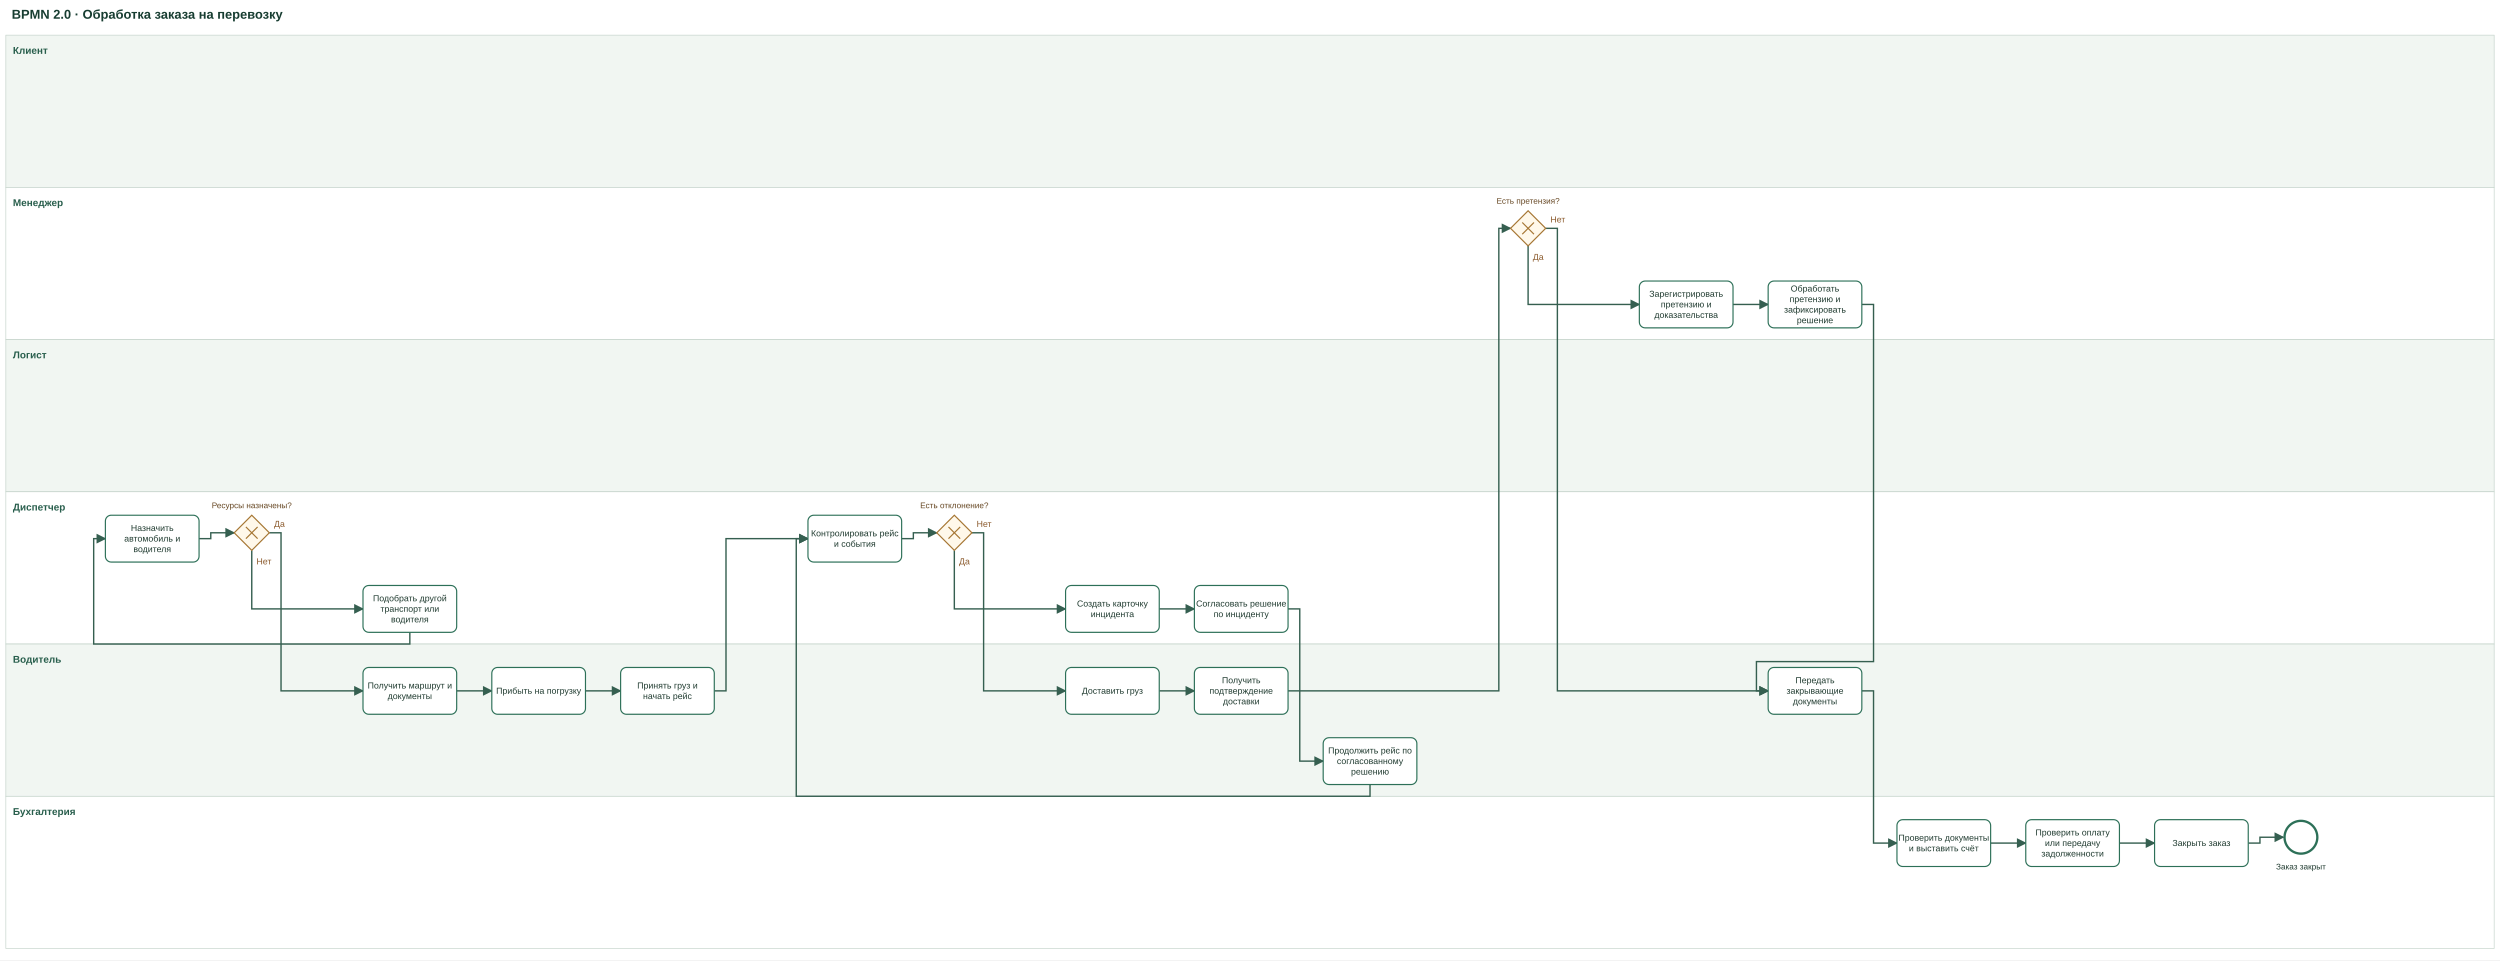
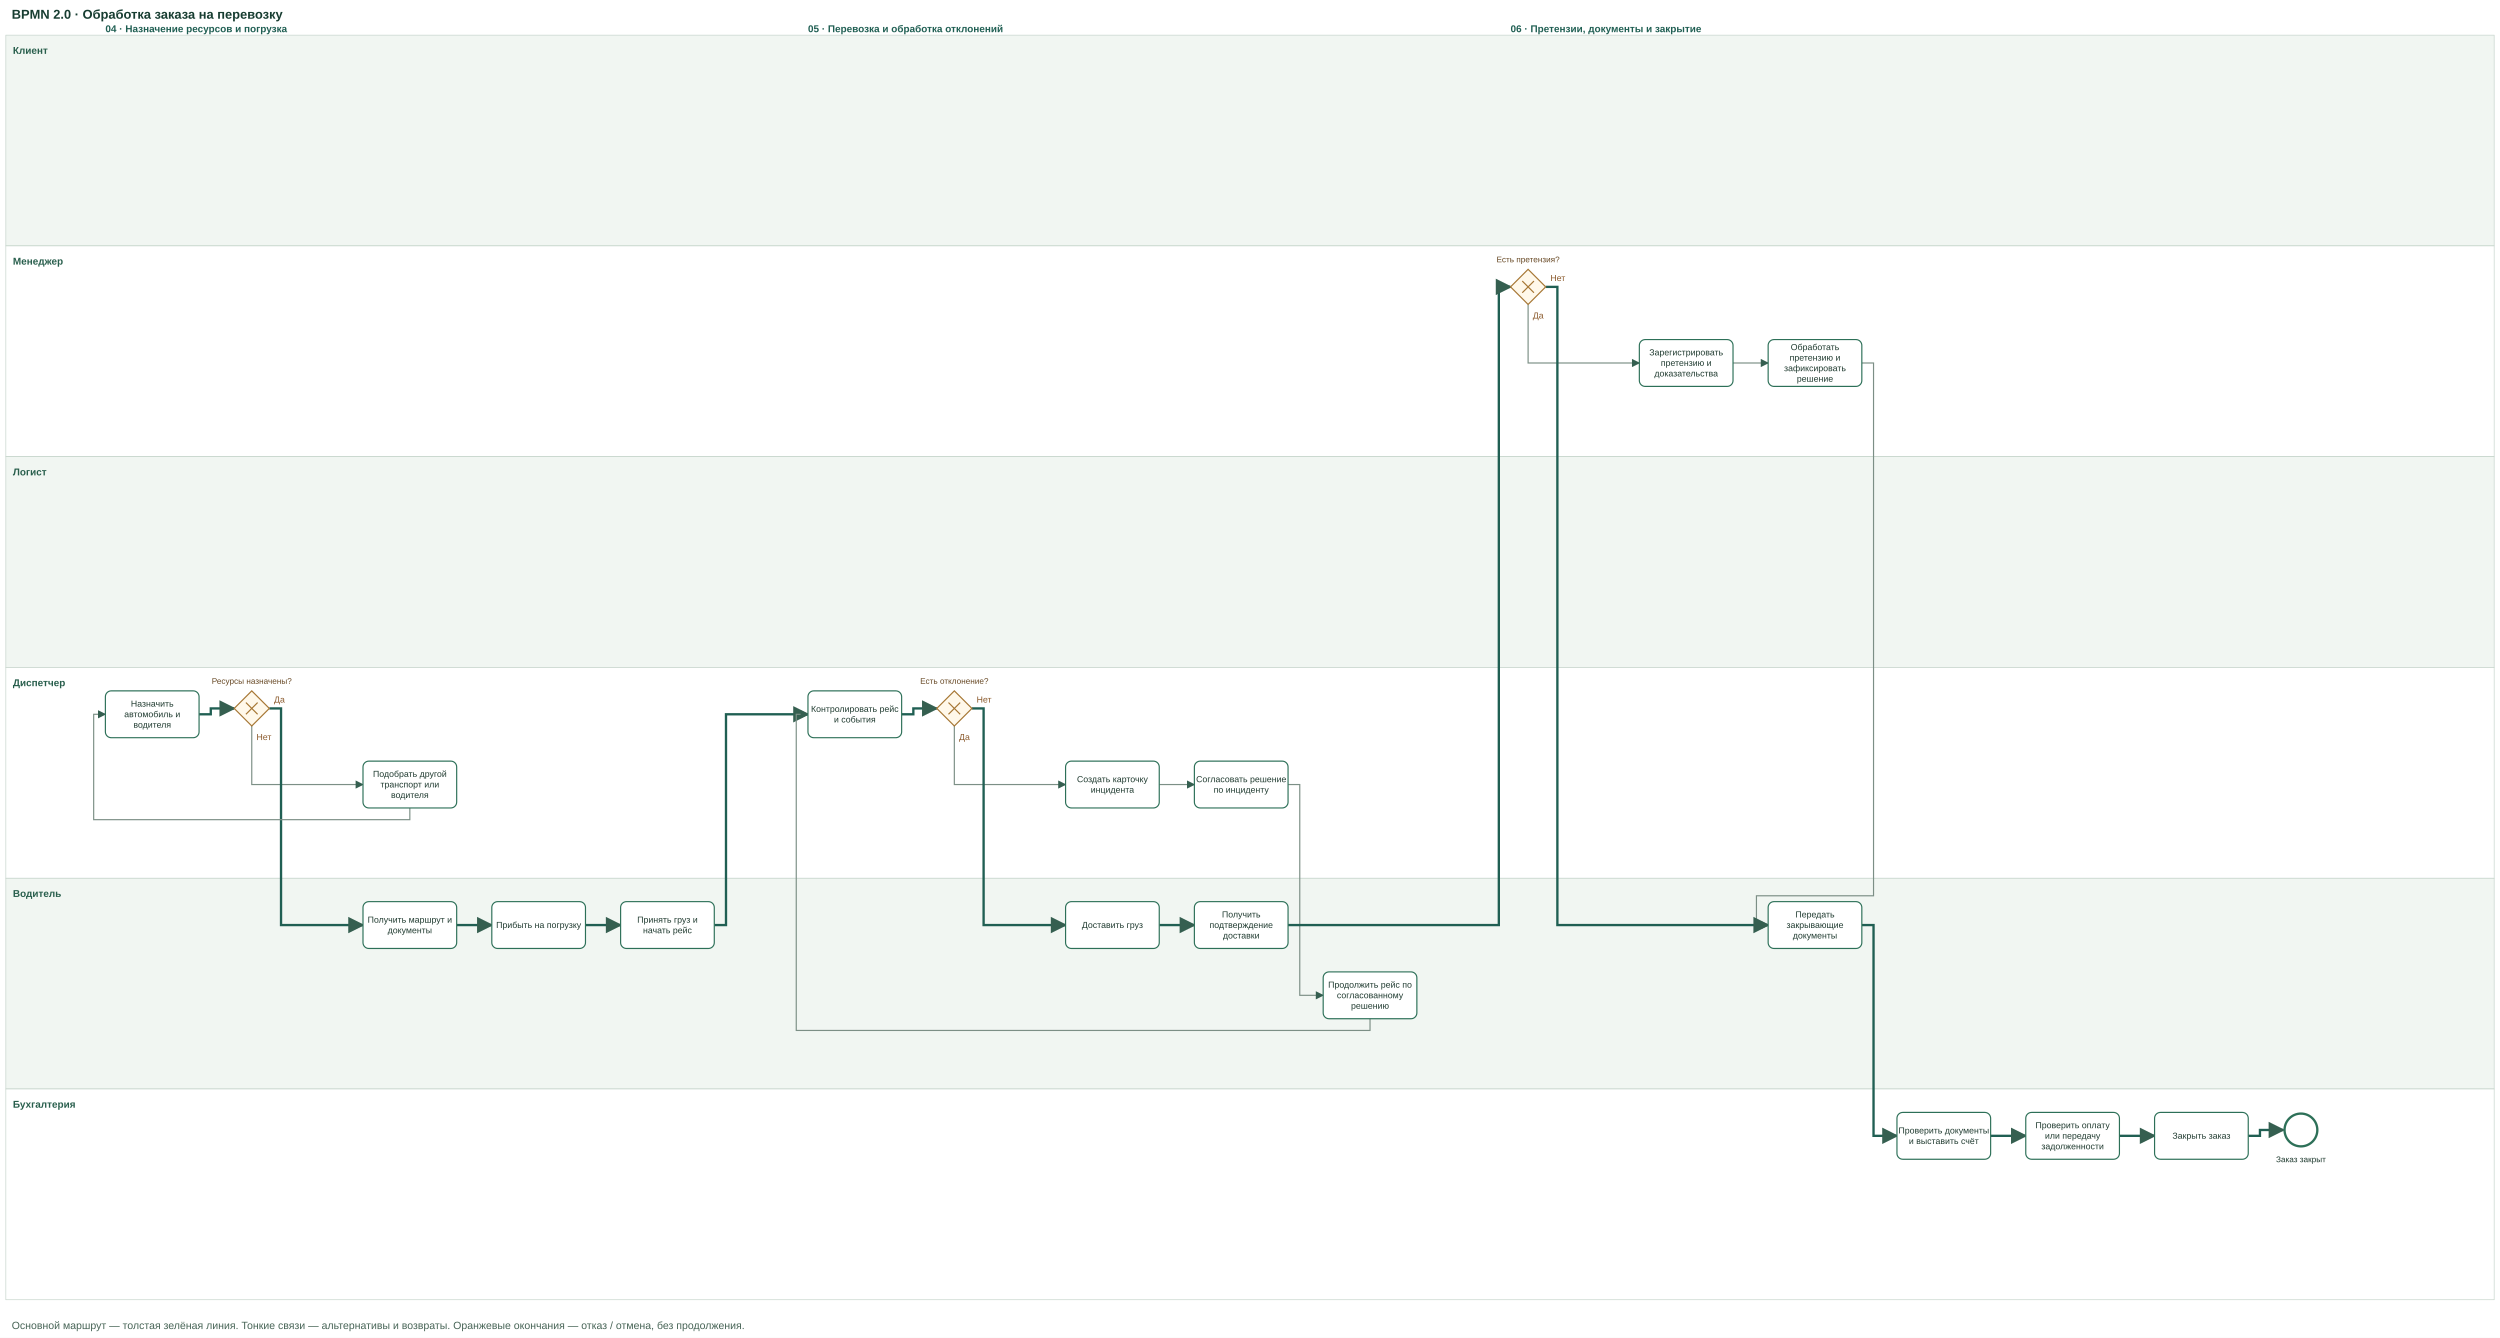
- <svg xmlns="http://www.w3.org/2000/svg" width="4270" height="1640" viewBox="0 0 4270 1640" role="img" aria-label="Обработка заказа на перевозку">
+ <svg xmlns="http://www.w3.org/2000/svg" width="4270" height="2285" viewBox="0 0 4270 2285" role="img" aria-label="Обработка заказа на перевозку">
  <defs>
    <marker id="arrow" viewBox="0 0 10 10" refX="9" refY="5" markerWidth="7" markerHeight="7" orient="auto">
      <path d="M0 0L10 5L0 10Z" fill="#355f50" />
    </marker>
  </defs>
-   <rect width="4270" height="1640" fill="white" />
+   <rect width="4270" height="2285" fill="white" />
  <text x="20" y="32" font-family="Arial" font-size="22" font-weight="bold" fill="#173d31">BPMN 2.0 · Обработка заказа на перевозку</text>
-   <rect x="10" y="60" width="4250" height="260" fill="#f1f6f2" stroke="#bdcec3" />
+   <rect x="10" y="60" width="4250" height="360" fill="#f1f6f2" stroke="#bdcec3" />
  <text x="22" y="92" font-family="Arial" font-size="17" font-weight="bold" fill="#285e4c">Клиент</text>
-   <rect x="10" y="320" width="4250" height="260" fill="white" stroke="#bdcec3" />
-   <text x="22" y="352" font-family="Arial" font-size="17" font-weight="bold" fill="#285e4c">Менеджер</text>
-   <rect x="10" y="580" width="4250" height="260" fill="#f1f6f2" stroke="#bdcec3" />
-   <text x="22" y="612" font-family="Arial" font-size="17" font-weight="bold" fill="#285e4c">Логист</text>
-   <rect x="10" y="840" width="4250" height="260" fill="white" stroke="#bdcec3" />
-   <text x="22" y="872" font-family="Arial" font-size="17" font-weight="bold" fill="#285e4c">Диспетчер</text>
-   <rect x="10" y="1100" width="4250" height="260" fill="#f1f6f2" stroke="#bdcec3" />
-   <text x="22" y="1132" font-family="Arial" font-size="17" font-weight="bold" fill="#285e4c">Водитель</text>
-   <rect x="10" y="1360" width="4250" height="260" fill="white" stroke="#bdcec3" />
-   <text x="22" y="1392" font-family="Arial" font-size="17" font-weight="bold" fill="#285e4c">Бухгалтерия</text>
-   <polyline points="340,920 360,920 360,910 400,910" fill="none" stroke="#355f50" stroke-width="2.4" marker-end="url(#arrow)" />
-   <polyline points="780,1180 840,1180" fill="none" stroke="#355f50" stroke-width="2.4" marker-end="url(#arrow)" />
-   <polyline points="1000,1180 1060,1180" fill="none" stroke="#355f50" stroke-width="2.4" marker-end="url(#arrow)" />
-   <polyline points="1220,1180 1240,1180 1240,920 1380,920" fill="none" stroke="#355f50" stroke-width="2.4" marker-end="url(#arrow)" />
-   <polyline points="1540,920 1560,920 1560,910 1600,910" fill="none" stroke="#355f50" stroke-width="2.4" marker-end="url(#arrow)" />
-   <polyline points="1980,1040 2040,1040" fill="none" stroke="#355f50" stroke-width="2.4" marker-end="url(#arrow)" />
-   <polyline points="2200,1040 2220,1040 2220,1300 2260,1300" fill="none" stroke="#355f50" stroke-width="2.4" marker-end="url(#arrow)" />
-   <polyline points="1980,1180 2040,1180" fill="none" stroke="#355f50" stroke-width="2.4" marker-end="url(#arrow)" />
-   <polyline points="2200,1180 2560,1180 2560,390 2580,390" fill="none" stroke="#355f50" stroke-width="2.4" marker-end="url(#arrow)" />
-   <polyline points="2960,520 3020,520" fill="none" stroke="#355f50" stroke-width="2.4" marker-end="url(#arrow)" />
-   <polyline points="3180,520 3200,520 3200,1130 3000,1130 3000,1180 3020,1180" fill="none" stroke="#355f50" stroke-width="2.4" marker-end="url(#arrow)" />
-   <polyline points="3180,1180 3200,1180 3200,1440 3240,1440" fill="none" stroke="#355f50" stroke-width="2.4" marker-end="url(#arrow)" />
-   <polyline points="3400,1440 3460,1440" fill="none" stroke="#355f50" stroke-width="2.4" marker-end="url(#arrow)" />
-   <polyline points="3620,1440 3680,1440" fill="none" stroke="#355f50" stroke-width="2.4" marker-end="url(#arrow)" />
-   <polyline points="3840,1440 3860,1440 3860,1430 3900,1430" fill="none" stroke="#355f50" stroke-width="2.4" marker-end="url(#arrow)" />
-   <polyline points="430,940 430,1040 620,1040" fill="none" stroke="#355f50" stroke-width="2.4" marker-end="url(#arrow)" />
-   <text x="438" y="964" font-family="Arial" font-size="15" fill="#8a592b">Нет</text>
-   <polyline points="460,910 480,910 480,1180 620,1180" fill="none" stroke="#355f50" stroke-width="2.4" marker-end="url(#arrow)" />
-   <text x="468" y="900" font-family="Arial" font-size="15" fill="#8a592b">Да</text>
-   <polyline points="1630,940 1630,1040 1820,1040" fill="none" stroke="#355f50" stroke-width="2.4" marker-end="url(#arrow)" />
-   <text x="1638" y="964" font-family="Arial" font-size="15" fill="#8a592b">Да</text>
-   <polyline points="1660,910 1680,910 1680,1180 1820,1180" fill="none" stroke="#355f50" stroke-width="2.4" marker-end="url(#arrow)" />
-   <text x="1668" y="900" font-family="Arial" font-size="15" fill="#8a592b">Нет</text>
-   <polyline points="2610,420 2610,520 2800,520" fill="none" stroke="#355f50" stroke-width="2.4" marker-end="url(#arrow)" />
-   <text x="2618" y="444" font-family="Arial" font-size="15" fill="#8a592b">Да</text>
-   <polyline points="2640,390 2660,390 2660,1180 3020,1180" fill="none" stroke="#355f50" stroke-width="2.4" marker-end="url(#arrow)" />
-   <text x="2648" y="380" font-family="Arial" font-size="15" fill="#8a592b">Нет</text>
-   <polyline points="700,1080 700,1100 160,1100 160,920 180,920" fill="none" stroke="#355f50" stroke-width="2.4" marker-end="url(#arrow)" />
-   <polyline points="2340,1340 2340,1360 1360,1360 1360,920 1380,920" fill="none" stroke="#355f50" stroke-width="2.4" marker-end="url(#arrow)" />
-   <rect x="180" y="880" width="160" height="80" rx="10" fill="white" stroke="#2d7058" stroke-width="2" />
-   <text x="260.0" y="907.0" text-anchor="middle" font-family="Arial" font-size="15" fill="#203b30">Назначить</text>
-   <text x="260.0" y="925.0" text-anchor="middle" font-family="Arial" font-size="15" fill="#203b30">автомобиль и</text>
-   <text x="260.0" y="943.0" text-anchor="middle" font-family="Arial" font-size="15" fill="#203b30">водителя</text>
-   <path d="M430 880l30 30-30 30-30-30Z" fill="#fff8ea" stroke="#a57532" stroke-width="2" />
-   <path d="M420 900l20 20m0-20-20 20" stroke="#a57532" stroke-width="2" />
-   <text x="430" y="868" text-anchor="middle" font-family="Arial" font-size="14" fill="#664723">Ресурсы назначены?</text>
-   <rect x="620" y="1000" width="160" height="80" rx="10" fill="white" stroke="#2d7058" stroke-width="2" />
-   <text x="700.0" y="1027.0" text-anchor="middle" font-family="Arial" font-size="15" fill="#203b30">Подобрать другой</text>
-   <text x="700.0" y="1045.0" text-anchor="middle" font-family="Arial" font-size="15" fill="#203b30">транспорт или</text>
-   <text x="700.0" y="1063.0" text-anchor="middle" font-family="Arial" font-size="15" fill="#203b30">водителя</text>
-   <rect x="620" y="1140" width="160" height="80" rx="10" fill="white" stroke="#2d7058" stroke-width="2" />
-   <text x="700.0" y="1176.0" text-anchor="middle" font-family="Arial" font-size="15" fill="#203b30">Получить маршрут и</text>
-   <text x="700.0" y="1194.0" text-anchor="middle" font-family="Arial" font-size="15" fill="#203b30">документы</text>
-   <rect x="840" y="1140" width="160" height="80" rx="10" fill="white" stroke="#2d7058" stroke-width="2" />
-   <text x="920.0" y="1185.0" text-anchor="middle" font-family="Arial" font-size="15" fill="#203b30">Прибыть на погрузку</text>
-   <rect x="1060" y="1140" width="160" height="80" rx="10" fill="white" stroke="#2d7058" stroke-width="2" />
-   <text x="1140.0" y="1176.0" text-anchor="middle" font-family="Arial" font-size="15" fill="#203b30">Принять груз и</text>
-   <text x="1140.0" y="1194.0" text-anchor="middle" font-family="Arial" font-size="15" fill="#203b30">начать рейс</text>
-   <rect x="1380" y="880" width="160" height="80" rx="10" fill="white" stroke="#2d7058" stroke-width="2" />
-   <text x="1460.0" y="916.0" text-anchor="middle" font-family="Arial" font-size="15" fill="#203b30">Контролировать рейс</text>
-   <text x="1460.0" y="934.0" text-anchor="middle" font-family="Arial" font-size="15" fill="#203b30">и события</text>
-   <path d="M1630 880l30 30-30 30-30-30Z" fill="#fff8ea" stroke="#a57532" stroke-width="2" />
-   <path d="M1620 900l20 20m0-20-20 20" stroke="#a57532" stroke-width="2" />
-   <text x="1630" y="868" text-anchor="middle" font-family="Arial" font-size="14" fill="#664723">Есть отклонение?</text>
-   <rect x="1820" y="1000" width="160" height="80" rx="10" fill="white" stroke="#2d7058" stroke-width="2" />
-   <text x="1900.0" y="1036.0" text-anchor="middle" font-family="Arial" font-size="15" fill="#203b30">Создать карточку</text>
-   <text x="1900.0" y="1054.0" text-anchor="middle" font-family="Arial" font-size="15" fill="#203b30">инцидента</text>
-   <rect x="2040" y="1000" width="160" height="80" rx="10" fill="white" stroke="#2d7058" stroke-width="2" />
-   <text x="2120.0" y="1036.0" text-anchor="middle" font-family="Arial" font-size="15" fill="#203b30">Согласовать решение</text>
-   <text x="2120.0" y="1054.0" text-anchor="middle" font-family="Arial" font-size="15" fill="#203b30">по инциденту</text>
-   <rect x="2260" y="1260" width="160" height="80" rx="10" fill="white" stroke="#2d7058" stroke-width="2" />
-   <text x="2340.0" y="1287.0" text-anchor="middle" font-family="Arial" font-size="15" fill="#203b30">Продолжить рейс по</text>
-   <text x="2340.0" y="1305.0" text-anchor="middle" font-family="Arial" font-size="15" fill="#203b30">согласованному</text>
-   <text x="2340.0" y="1323.0" text-anchor="middle" font-family="Arial" font-size="15" fill="#203b30">решению</text>
-   <rect x="1820" y="1140" width="160" height="80" rx="10" fill="white" stroke="#2d7058" stroke-width="2" />
-   <text x="1900.0" y="1185.0" text-anchor="middle" font-family="Arial" font-size="15" fill="#203b30">Доставить груз</text>
-   <rect x="2040" y="1140" width="160" height="80" rx="10" fill="white" stroke="#2d7058" stroke-width="2" />
-   <text x="2120.0" y="1167.0" text-anchor="middle" font-family="Arial" font-size="15" fill="#203b30">Получить</text>
-   <text x="2120.0" y="1185.0" text-anchor="middle" font-family="Arial" font-size="15" fill="#203b30">подтверждение</text>
-   <text x="2120.0" y="1203.0" text-anchor="middle" font-family="Arial" font-size="15" fill="#203b30">доставки</text>
-   <path d="M2610 360l30 30-30 30-30-30Z" fill="#fff8ea" stroke="#a57532" stroke-width="2" />
-   <path d="M2600 380l20 20m0-20-20 20" stroke="#a57532" stroke-width="2" />
-   <text x="2610" y="348" text-anchor="middle" font-family="Arial" font-size="14" fill="#664723">Есть претензия?</text>
-   <rect x="2800" y="480" width="160" height="80" rx="10" fill="white" stroke="#2d7058" stroke-width="2" />
-   <text x="2880.0" y="507.0" text-anchor="middle" font-family="Arial" font-size="15" fill="#203b30">Зарегистрировать</text>
-   <text x="2880.0" y="525.0" text-anchor="middle" font-family="Arial" font-size="15" fill="#203b30">претензию и</text>
-   <text x="2880.0" y="543.0" text-anchor="middle" font-family="Arial" font-size="15" fill="#203b30">доказательства</text>
-   <rect x="3020" y="480" width="160" height="80" rx="10" fill="white" stroke="#2d7058" stroke-width="2" />
-   <text x="3100.0" y="498.0" text-anchor="middle" font-family="Arial" font-size="15" fill="#203b30">Обработать</text>
-   <text x="3100.0" y="516.0" text-anchor="middle" font-family="Arial" font-size="15" fill="#203b30">претензию и</text>
-   <text x="3100.0" y="534.0" text-anchor="middle" font-family="Arial" font-size="15" fill="#203b30">зафиксировать</text>
-   <text x="3100.0" y="552.0" text-anchor="middle" font-family="Arial" font-size="15" fill="#203b30">решение</text>
-   <rect x="3020" y="1140" width="160" height="80" rx="10" fill="white" stroke="#2d7058" stroke-width="2" />
-   <text x="3100.0" y="1167.0" text-anchor="middle" font-family="Arial" font-size="15" fill="#203b30">Передать</text>
-   <text x="3100.0" y="1185.0" text-anchor="middle" font-family="Arial" font-size="15" fill="#203b30">закрывающие</text>
-   <text x="3100.0" y="1203.0" text-anchor="middle" font-family="Arial" font-size="15" fill="#203b30">документы</text>
-   <rect x="3240" y="1400" width="160" height="80" rx="10" fill="white" stroke="#2d7058" stroke-width="2" />
-   <text x="3320.0" y="1436.0" text-anchor="middle" font-family="Arial" font-size="15" fill="#203b30">Проверить документы</text>
-   <text x="3320.0" y="1454.0" text-anchor="middle" font-family="Arial" font-size="15" fill="#203b30">и выставить счёт</text>
-   <rect x="3460" y="1400" width="160" height="80" rx="10" fill="white" stroke="#2d7058" stroke-width="2" />
-   <text x="3540.0" y="1427.0" text-anchor="middle" font-family="Arial" font-size="15" fill="#203b30">Проверить оплату</text>
-   <text x="3540.0" y="1445.0" text-anchor="middle" font-family="Arial" font-size="15" fill="#203b30">или передачу</text>
-   <text x="3540.0" y="1463.0" text-anchor="middle" font-family="Arial" font-size="15" fill="#203b30">задолженности</text>
-   <rect x="3680" y="1400" width="160" height="80" rx="10" fill="white" stroke="#2d7058" stroke-width="2" />
-   <text x="3760.0" y="1445.0" text-anchor="middle" font-family="Arial" font-size="15" fill="#203b30">Закрыть заказ</text>
-   <circle cx="3930" cy="1430" r="28" fill="white" stroke="#2d7058" stroke-width="4" />
-   <text x="3930" y="1485" text-anchor="middle" font-family="Arial" font-size="14" fill="#203b30">Заказ закрыт</text>
+   <rect x="10" y="420" width="4250" height="360" fill="white" stroke="#bdcec3" />
+   <text x="22" y="452" font-family="Arial" font-size="17" font-weight="bold" fill="#285e4c">Менеджер</text>
+   <rect x="10" y="780" width="4250" height="360" fill="#f1f6f2" stroke="#bdcec3" />
+   <text x="22" y="812" font-family="Arial" font-size="17" font-weight="bold" fill="#285e4c">Логист</text>
+   <rect x="10" y="1140" width="4250" height="360" fill="white" stroke="#bdcec3" />
+   <text x="22" y="1172" font-family="Arial" font-size="17" font-weight="bold" fill="#285e4c">Диспетчер</text>
+   <rect x="10" y="1500" width="4250" height="360" fill="#f1f6f2" stroke="#bdcec3" />
+   <text x="22" y="1532" font-family="Arial" font-size="17" font-weight="bold" fill="#285e4c">Водитель</text>
+   <rect x="10" y="1860" width="4250" height="360" fill="white" stroke="#bdcec3" />
+   <text x="22" y="1892" font-family="Arial" font-size="17" font-weight="bold" fill="#285e4c">Бухгалтерия</text>
+   <text x="180" y="55" font-family="Arial" font-size="17" font-weight="bold" fill="#205f53">04 · Назначение ресурсов и погрузка</text>
+   <text x="1380" y="55" font-family="Arial" font-size="17" font-weight="bold" fill="#205f53">05 · Перевозка и обработка отклонений</text>
+   <text x="2580" y="55" font-family="Arial" font-size="17" font-weight="bold" fill="#205f53">06 · Претензии, документы и закрытие</text>
+   <text x="20" y="2270" font-family="Arial" font-size="18" fill="#466355">Основной маршрут — толстая зелёная линия. Тонкие связи — альтернативы и возвраты. Оранжевые окончания — отказ / отмена, без продолжения.</text>
+   <polyline points="340,1220 360,1220 360,1210 400,1210" fill="none" stroke="#205f53" stroke-width="4" marker-end="url(#arrow)" />
+   <polyline points="780,1580 840,1580" fill="none" stroke="#205f53" stroke-width="4" marker-end="url(#arrow)" />
+   <polyline points="1000,1580 1060,1580" fill="none" stroke="#205f53" stroke-width="4" marker-end="url(#arrow)" />
+   <polyline points="1220,1580 1240,1580 1240,1220 1380,1220" fill="none" stroke="#205f53" stroke-width="4" marker-end="url(#arrow)" />
+   <polyline points="1540,1220 1560,1220 1560,1210 1600,1210" fill="none" stroke="#205f53" stroke-width="4" marker-end="url(#arrow)" />
+   <polyline points="1980,1340 2040,1340" fill="none" stroke="#7c8f86" stroke-width="2" marker-end="url(#arrow)" />
+   <polyline points="2200,1340 2220,1340 2220,1700 2260,1700" fill="none" stroke="#7c8f86" stroke-width="2" marker-end="url(#arrow)" />
+   <polyline points="1980,1580 2040,1580" fill="none" stroke="#205f53" stroke-width="4" marker-end="url(#arrow)" />
+   <polyline points="2200,1580 2560,1580 2560,490 2580,490" fill="none" stroke="#205f53" stroke-width="4" marker-end="url(#arrow)" />
+   <polyline points="2960,620 3020,620" fill="none" stroke="#7c8f86" stroke-width="2" marker-end="url(#arrow)" />
+   <polyline points="3180,620 3200,620 3200,1530 3000,1530 3000,1580 3020,1580" fill="none" stroke="#7c8f86" stroke-width="2" marker-end="url(#arrow)" />
+   <polyline points="3180,1580 3200,1580 3200,1940 3240,1940" fill="none" stroke="#205f53" stroke-width="4" marker-end="url(#arrow)" />
+   <polyline points="3400,1940 3460,1940" fill="none" stroke="#205f53" stroke-width="4" marker-end="url(#arrow)" />
+   <polyline points="3620,1940 3680,1940" fill="none" stroke="#205f53" stroke-width="4" marker-end="url(#arrow)" />
+   <polyline points="3840,1940 3860,1940 3860,1930 3900,1930" fill="none" stroke="#205f53" stroke-width="4" marker-end="url(#arrow)" />
+   <polyline points="430,1240 430,1340 620,1340" fill="none" stroke="#7c8f86" stroke-width="2" marker-end="url(#arrow)" />
+   <text x="438" y="1264" font-family="Arial" font-size="15" fill="#8a592b">Нет</text>
+   <polyline points="460,1210 480,1210 480,1580 620,1580" fill="none" stroke="#205f53" stroke-width="4" marker-end="url(#arrow)" />
+   <text x="468" y="1200" font-family="Arial" font-size="15" fill="#8a592b">Да</text>
+   <polyline points="1630,1240 1630,1340 1820,1340" fill="none" stroke="#7c8f86" stroke-width="2" marker-end="url(#arrow)" />
+   <text x="1638" y="1264" font-family="Arial" font-size="15" fill="#8a592b">Да</text>
+   <polyline points="1660,1210 1680,1210 1680,1580 1820,1580" fill="none" stroke="#205f53" stroke-width="4" marker-end="url(#arrow)" />
+   <text x="1668" y="1200" font-family="Arial" font-size="15" fill="#8a592b">Нет</text>
+   <polyline points="2610,520 2610,620 2800,620" fill="none" stroke="#7c8f86" stroke-width="2" marker-end="url(#arrow)" />
+   <text x="2618" y="544" font-family="Arial" font-size="15" fill="#8a592b">Да</text>
+   <polyline points="2640,490 2660,490 2660,1580 3020,1580" fill="none" stroke="#205f53" stroke-width="4" marker-end="url(#arrow)" />
+   <text x="2648" y="480" font-family="Arial" font-size="15" fill="#8a592b">Нет</text>
+   <polyline points="700,1380 700,1400 160,1400 160,1220 180,1220" fill="none" stroke="#7c8f86" stroke-width="2" marker-end="url(#arrow)" />
+   <polyline points="2340,1740 2340,1760 1360,1760 1360,1220 1380,1220" fill="none" stroke="#7c8f86" stroke-width="2" marker-end="url(#arrow)" />
+   <rect x="180" y="1180" width="160" height="80" rx="10" fill="white" stroke="#2d7058" stroke-width="2" />
+   <text x="260.0" y="1207.0" text-anchor="middle" font-family="Arial" font-size="15" fill="#203b30">Назначить</text>
+   <text x="260.0" y="1225.0" text-anchor="middle" font-family="Arial" font-size="15" fill="#203b30">автомобиль и</text>
+   <text x="260.0" y="1243.0" text-anchor="middle" font-family="Arial" font-size="15" fill="#203b30">водителя</text>
+   <path d="M430 1180l30 30-30 30-30-30Z" fill="#fff8ea" stroke="#a57532" stroke-width="2" />
+   <path d="M420 1200l20 20m0-20-20 20" stroke="#a57532" stroke-width="2" />
+   <text x="430" y="1168" text-anchor="middle" font-family="Arial" font-size="14" fill="#664723">Ресурсы назначены?</text>
+   <rect x="620" y="1300" width="160" height="80" rx="10" fill="white" stroke="#2d7058" stroke-width="2" />
+   <text x="700.0" y="1327.0" text-anchor="middle" font-family="Arial" font-size="15" fill="#203b30">Подобрать другой</text>
+   <text x="700.0" y="1345.0" text-anchor="middle" font-family="Arial" font-size="15" fill="#203b30">транспорт или</text>
+   <text x="700.0" y="1363.0" text-anchor="middle" font-family="Arial" font-size="15" fill="#203b30">водителя</text>
+   <rect x="620" y="1540" width="160" height="80" rx="10" fill="white" stroke="#2d7058" stroke-width="2" />
+   <text x="700.0" y="1576.0" text-anchor="middle" font-family="Arial" font-size="15" fill="#203b30">Получить маршрут и</text>
+   <text x="700.0" y="1594.0" text-anchor="middle" font-family="Arial" font-size="15" fill="#203b30">документы</text>
+   <rect x="840" y="1540" width="160" height="80" rx="10" fill="white" stroke="#2d7058" stroke-width="2" />
+   <text x="920.0" y="1585.0" text-anchor="middle" font-family="Arial" font-size="15" fill="#203b30">Прибыть на погрузку</text>
+   <rect x="1060" y="1540" width="160" height="80" rx="10" fill="white" stroke="#2d7058" stroke-width="2" />
+   <text x="1140.0" y="1576.0" text-anchor="middle" font-family="Arial" font-size="15" fill="#203b30">Принять груз и</text>
+   <text x="1140.0" y="1594.0" text-anchor="middle" font-family="Arial" font-size="15" fill="#203b30">начать рейс</text>
+   <rect x="1380" y="1180" width="160" height="80" rx="10" fill="white" stroke="#2d7058" stroke-width="2" />
+   <text x="1460.0" y="1216.0" text-anchor="middle" font-family="Arial" font-size="15" fill="#203b30">Контролировать рейс</text>
+   <text x="1460.0" y="1234.0" text-anchor="middle" font-family="Arial" font-size="15" fill="#203b30">и события</text>
+   <path d="M1630 1180l30 30-30 30-30-30Z" fill="#fff8ea" stroke="#a57532" stroke-width="2" />
+   <path d="M1620 1200l20 20m0-20-20 20" stroke="#a57532" stroke-width="2" />
+   <text x="1630" y="1168" text-anchor="middle" font-family="Arial" font-size="14" fill="#664723">Есть отклонение?</text>
+   <rect x="1820" y="1300" width="160" height="80" rx="10" fill="white" stroke="#2d7058" stroke-width="2" />
+   <text x="1900.0" y="1336.0" text-anchor="middle" font-family="Arial" font-size="15" fill="#203b30">Создать карточку</text>
+   <text x="1900.0" y="1354.0" text-anchor="middle" font-family="Arial" font-size="15" fill="#203b30">инцидента</text>
+   <rect x="2040" y="1300" width="160" height="80" rx="10" fill="white" stroke="#2d7058" stroke-width="2" />
+   <text x="2120.0" y="1336.0" text-anchor="middle" font-family="Arial" font-size="15" fill="#203b30">Согласовать решение</text>
+   <text x="2120.0" y="1354.0" text-anchor="middle" font-family="Arial" font-size="15" fill="#203b30">по инциденту</text>
+   <rect x="2260" y="1660" width="160" height="80" rx="10" fill="white" stroke="#2d7058" stroke-width="2" />
+   <text x="2340.0" y="1687.0" text-anchor="middle" font-family="Arial" font-size="15" fill="#203b30">Продолжить рейс по</text>
+   <text x="2340.0" y="1705.0" text-anchor="middle" font-family="Arial" font-size="15" fill="#203b30">согласованному</text>
+   <text x="2340.0" y="1723.0" text-anchor="middle" font-family="Arial" font-size="15" fill="#203b30">решению</text>
+   <rect x="1820" y="1540" width="160" height="80" rx="10" fill="white" stroke="#2d7058" stroke-width="2" />
+   <text x="1900.0" y="1585.0" text-anchor="middle" font-family="Arial" font-size="15" fill="#203b30">Доставить груз</text>
+   <rect x="2040" y="1540" width="160" height="80" rx="10" fill="white" stroke="#2d7058" stroke-width="2" />
+   <text x="2120.0" y="1567.0" text-anchor="middle" font-family="Arial" font-size="15" fill="#203b30">Получить</text>
+   <text x="2120.0" y="1585.0" text-anchor="middle" font-family="Arial" font-size="15" fill="#203b30">подтверждение</text>
+   <text x="2120.0" y="1603.0" text-anchor="middle" font-family="Arial" font-size="15" fill="#203b30">доставки</text>
+   <path d="M2610 460l30 30-30 30-30-30Z" fill="#fff8ea" stroke="#a57532" stroke-width="2" />
+   <path d="M2600 480l20 20m0-20-20 20" stroke="#a57532" stroke-width="2" />
+   <text x="2610" y="448" text-anchor="middle" font-family="Arial" font-size="14" fill="#664723">Есть претензия?</text>
+   <rect x="2800" y="580" width="160" height="80" rx="10" fill="white" stroke="#2d7058" stroke-width="2" />
+   <text x="2880.0" y="607.0" text-anchor="middle" font-family="Arial" font-size="15" fill="#203b30">Зарегистрировать</text>
+   <text x="2880.0" y="625.0" text-anchor="middle" font-family="Arial" font-size="15" fill="#203b30">претензию и</text>
+   <text x="2880.0" y="643.0" text-anchor="middle" font-family="Arial" font-size="15" fill="#203b30">доказательства</text>
+   <rect x="3020" y="580" width="160" height="80" rx="10" fill="white" stroke="#2d7058" stroke-width="2" />
+   <text x="3100.0" y="598.0" text-anchor="middle" font-family="Arial" font-size="15" fill="#203b30">Обработать</text>
+   <text x="3100.0" y="616.0" text-anchor="middle" font-family="Arial" font-size="15" fill="#203b30">претензию и</text>
+   <text x="3100.0" y="634.0" text-anchor="middle" font-family="Arial" font-size="15" fill="#203b30">зафиксировать</text>
+   <text x="3100.0" y="652.0" text-anchor="middle" font-family="Arial" font-size="15" fill="#203b30">решение</text>
+   <rect x="3020" y="1540" width="160" height="80" rx="10" fill="white" stroke="#2d7058" stroke-width="2" />
+   <text x="3100.0" y="1567.0" text-anchor="middle" font-family="Arial" font-size="15" fill="#203b30">Передать</text>
+   <text x="3100.0" y="1585.0" text-anchor="middle" font-family="Arial" font-size="15" fill="#203b30">закрывающие</text>
+   <text x="3100.0" y="1603.0" text-anchor="middle" font-family="Arial" font-size="15" fill="#203b30">документы</text>
+   <rect x="3240" y="1900" width="160" height="80" rx="10" fill="white" stroke="#2d7058" stroke-width="2" />
+   <text x="3320.0" y="1936.0" text-anchor="middle" font-family="Arial" font-size="15" fill="#203b30">Проверить документы</text>
+   <text x="3320.0" y="1954.0" text-anchor="middle" font-family="Arial" font-size="15" fill="#203b30">и выставить счёт</text>
+   <rect x="3460" y="1900" width="160" height="80" rx="10" fill="white" stroke="#2d7058" stroke-width="2" />
+   <text x="3540.0" y="1927.0" text-anchor="middle" font-family="Arial" font-size="15" fill="#203b30">Проверить оплату</text>
+   <text x="3540.0" y="1945.0" text-anchor="middle" font-family="Arial" font-size="15" fill="#203b30">или передачу</text>
+   <text x="3540.0" y="1963.0" text-anchor="middle" font-family="Arial" font-size="15" fill="#203b30">задолженности</text>
+   <rect x="3680" y="1900" width="160" height="80" rx="10" fill="white" stroke="#2d7058" stroke-width="2" />
+   <text x="3760.0" y="1945.0" text-anchor="middle" font-family="Arial" font-size="15" fill="#203b30">Закрыть заказ</text>
+   <circle cx="3930" cy="1930" r="28" fill="white" stroke="#2d7058" stroke-width="4" />
+   <text x="3930" y="1985" text-anchor="middle" font-family="Arial" font-size="14" fill="#203b30">Заказ закрыт</text>
</svg>
